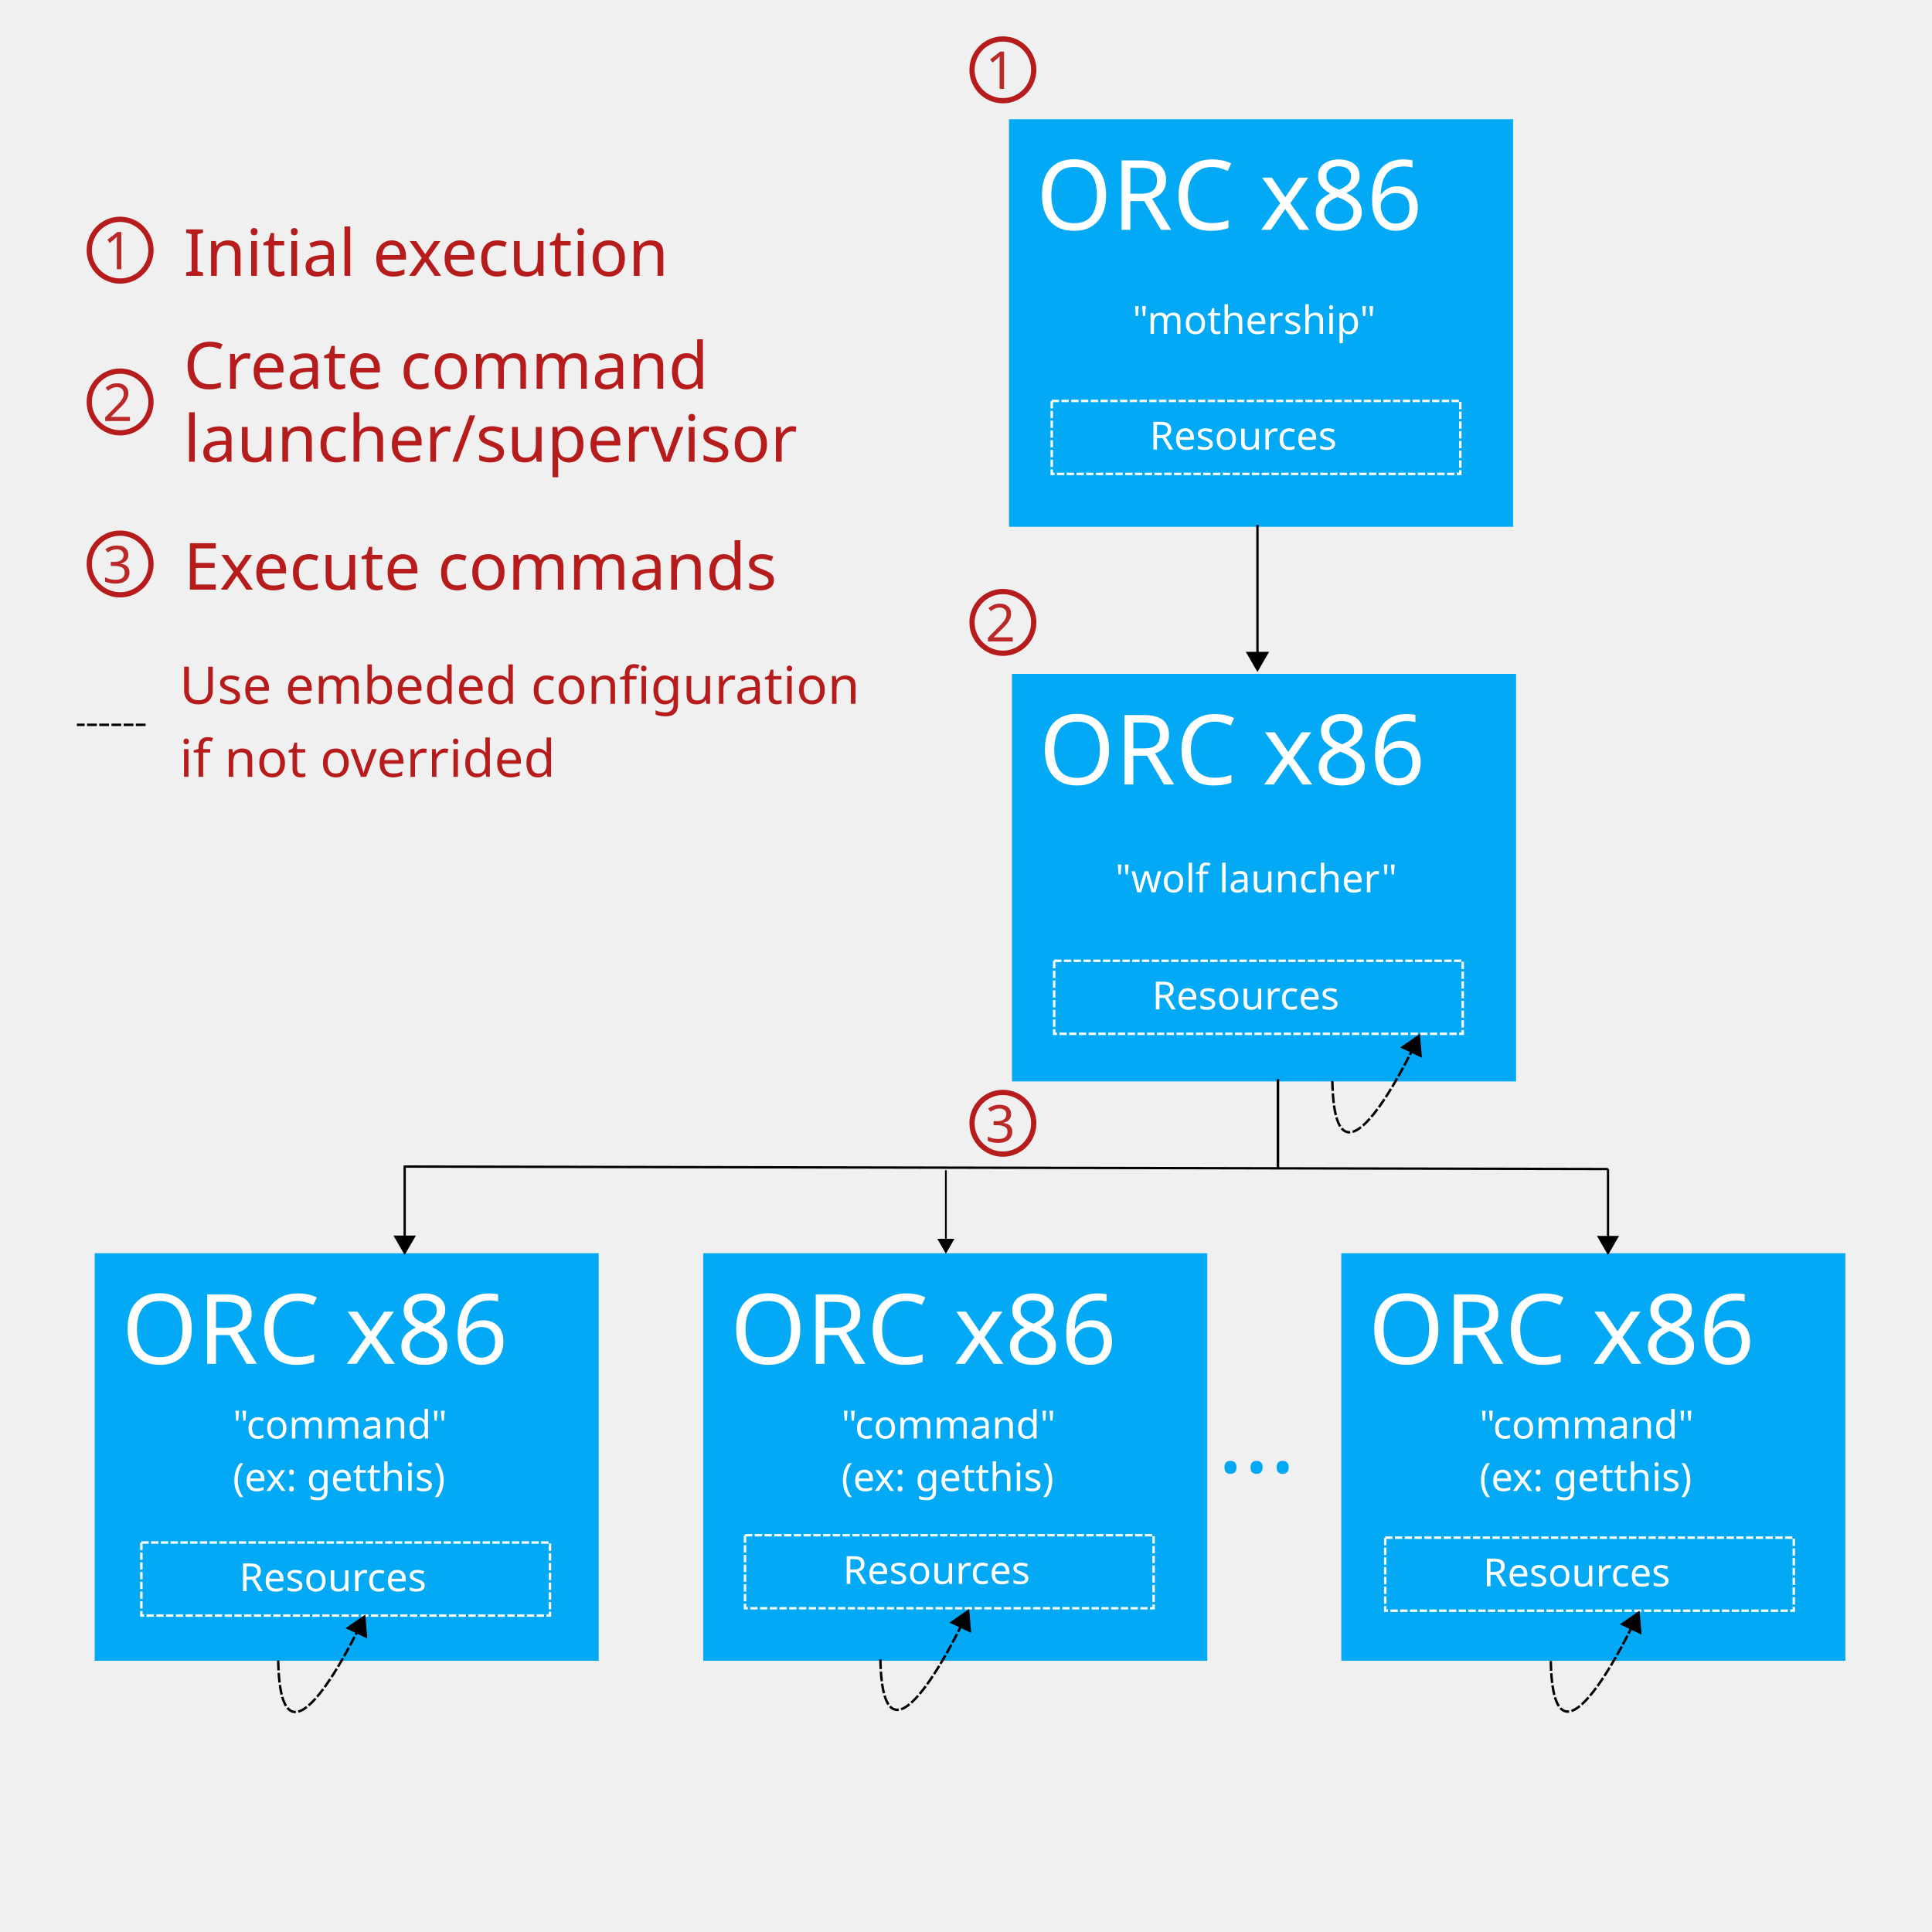
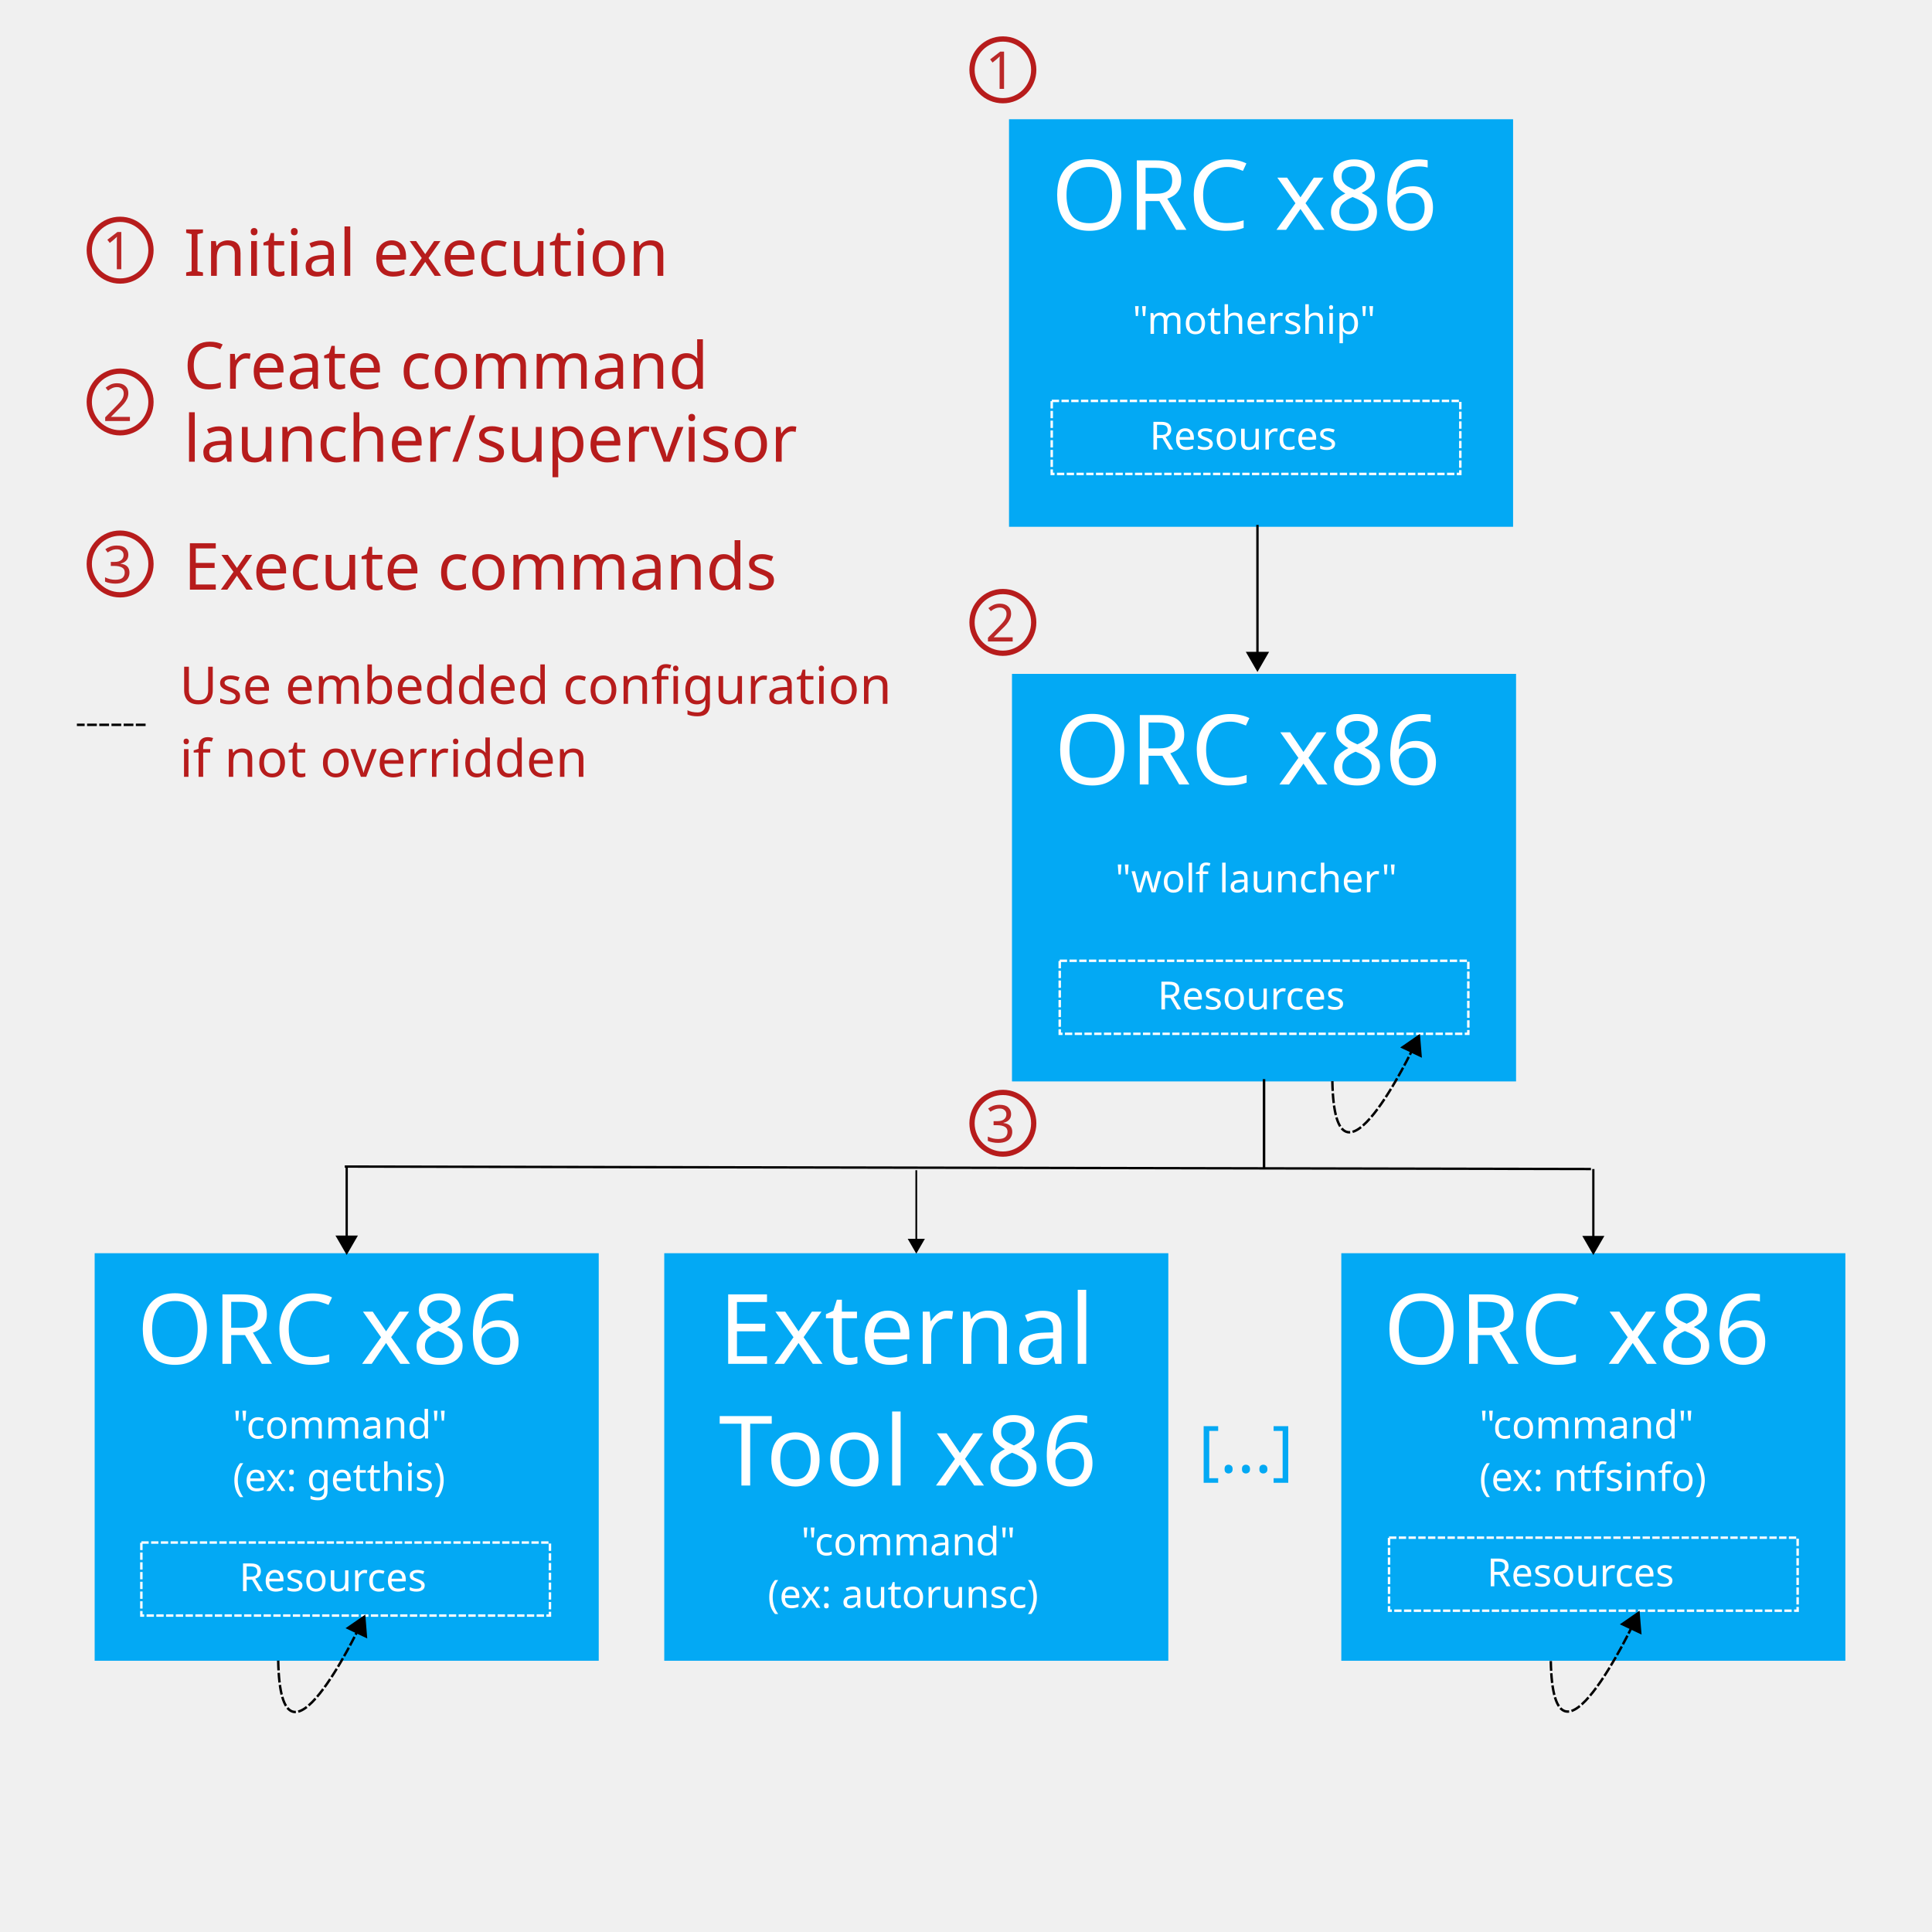
<svg xmlns="http://www.w3.org/2000/svg" xmlns:ns1="http://www.openswatchbook.org/uri/2009/osb" width="210mm" height="210mm" viewBox="0 0 210 210" version="1.1" id="svg8">
  <defs id="defs2">
    <marker orient="auto" refY="0" refX="0" id="marker5995" style="overflow:visible">
      <path id="path5993" d="M 5.77,0 -2.88,5 V -5 Z" style="fill:#000000;fill-opacity:1;fill-rule:evenodd;stroke:#000000;stroke-width:1pt;stroke-opacity:1" transform="scale(0.8)" />
    </marker>
    <marker style="overflow:visible" id="marker5535" refX="0" refY="0" orient="auto">
      <path transform="scale(0.8)" style="fill:#000000;fill-opacity:1;fill-rule:evenodd;stroke:#000000;stroke-width:1pt;stroke-opacity:1" d="M 5.77,0 -2.88,5 V -5 Z" id="path5533" />
    </marker>
    <marker orient="auto" refY="0" refX="0" id="TriangleOutL" style="overflow:visible">
      <path id="path5012" d="M 5.77,0 -2.88,5 V -5 Z" style="fill:#000000;fill-opacity:1;fill-rule:evenodd;stroke:#000000;stroke-width:1pt;stroke-opacity:1" transform="scale(0.8)" />
    </marker>
    <marker orient="auto" refY="0" refX="0" id="Arrow2Mend" style="overflow:visible">
      <path id="path4897" style="fill:#000000;fill-opacity:1;fill-rule:evenodd;stroke:#000000;stroke-width:0.625;stroke-linejoin:round;stroke-opacity:1" d="M 8.719,4.034 -2.207,0.016 8.719,-4.002 c -1.745,2.372 -1.735,5.617 -6e-7,8.035 z" transform="scale(-0.6)" />
    </marker>
    <linearGradient id="linearGradient4564" ns1:paint="solid">
      <stop style="stop-color:#000000;stop-opacity:1;" offset="0" id="stop4562" />
    </linearGradient>
    <marker orient="auto" refY="0" refX="0" id="TriangleOutL-1" style="overflow:visible">
      <path id="path5012-4" d="M 5.77,0 -2.88,5 V -5 Z" style="fill:#000000;fill-opacity:1;fill-rule:evenodd;stroke:#000000;stroke-width:1pt;stroke-opacity:1" transform="scale(0.8)" />
    </marker>
    <marker style="overflow:visible" id="marker5535-3" refX="0" refY="0" orient="auto">
      <path transform="scale(0.8)" style="fill:#000000;fill-opacity:1;fill-rule:evenodd;stroke:#000000;stroke-width:1pt;stroke-opacity:1" d="M 5.77,0 -2.88,5 V -5 Z" id="path5533-9" />
    </marker>
    <marker orient="auto" refY="0" refX="0" id="marker5995-9" style="overflow:visible">
      <path id="path5993-5" d="M 5.77,0 -2.88,5 V -5 Z" style="fill:#000000;fill-opacity:1;fill-rule:evenodd;stroke:#000000;stroke-width:1pt;stroke-opacity:1" transform="scale(0.8)" />
    </marker>
    <marker orient="auto" refY="0" refX="0" id="marker5995-9-7" style="overflow:visible">
      <path id="path5993-5-6" d="M 5.77,0 -2.88,5 V -5 Z" style="fill:#000000;fill-opacity:1;fill-rule:evenodd;stroke:#000000;stroke-width:1pt;stroke-opacity:1" transform="scale(0.8)" />
    </marker>
    <marker orient="auto" refY="0" refX="0" id="marker5995-9-7-0" style="overflow:visible">
      <path id="path5993-5-6-6" d="M 5.77,0 -2.88,5 V -5 Z" style="fill:#000000;fill-opacity:1;fill-rule:evenodd;stroke:#000000;stroke-width:1pt;stroke-opacity:1" transform="scale(0.8)" />
    </marker>
  </defs>
  <g id="layer1" transform="translate(0,-87)">
    <rect id="rect4534" width="54.79" height="44.299" x="109.676" y="99.961" style="fill:#03a9f4;fill-opacity:1;stroke:none;stroke-width:0.234;stroke-opacity:1" />
-     <text xml:space="preserve" style="font-style:normal;font-weight:normal;font-size:10.583px;line-height:1.25;font-family:sans-serif;letter-spacing:0px;word-spacing:0px;fill:#ffffff;fill-opacity:1;stroke:none;stroke-width:0.265" x="112.616" y="111.983" id="text4546">
-       <tspan x="112.616" y="111.983" style="fill:#ffffff;fill-opacity:1;stroke-width:0.265" id="tspan4570">ORC x86</tspan>
+     <text xml:space="preserve" style="font-style:normal;font-weight:normal;font-size:10.583px;line-height:1.25;font-family:sans-serif;letter-spacing:0px;word-spacing:0px;fill:#ffffff;fill-opacity:1;stroke:none;stroke-width:0.265" x="114.269" y="111.983" id="text4546">
+       <tspan x="114.269" y="111.983" style="fill:#ffffff;fill-opacity:1;stroke-width:0.265" id="tspan4570">ORC x86</tspan>
    </text>
    <flowRoot xml:space="preserve" id="flowRoot4584" style="font-style:normal;font-weight:normal;font-size:40px;line-height:1.25;font-family:sans-serif;letter-spacing:0px;word-spacing:0px;fill:#000000;fill-opacity:1;stroke:none">
      <flowRegion id="flowRegion4586">
        <rect id="rect4588" width="278.571" height="124.286" x="290" y="234.663" />
      </flowRegion>
      <flowPara id="flowPara4590" />
    </flowRoot>
    <text xml:space="preserve" style="font-style:normal;font-weight:normal;font-size:4.233px;line-height:1.25;font-family:sans-serif;letter-spacing:0px;word-spacing:0px;fill:#ffffff;fill-opacity:1;stroke:none;stroke-width:0.265;stroke-opacity:1" x="123.098" y="123.292" id="text4600">
      <tspan id="tspan4598" x="123.098" y="123.292" style="font-size:4.233px;fill:#ffffff;fill-opacity:1;stroke:none;stroke-width:0.265;stroke-opacity:1">"mothership"</tspan>
    </text>
    <rect id="rect4534-8" width="54.79" height="44.299" x="109.999" y="160.248" style="fill:#03a9f4;fill-opacity:1;stroke:none;stroke-width:0.234;stroke-opacity:1" />
-     <text xml:space="preserve" style="font-style:normal;font-weight:normal;font-size:10.583px;line-height:1.25;font-family:sans-serif;letter-spacing:0px;word-spacing:0px;fill:#ffffff;fill-opacity:1;stroke:none;stroke-width:0.265" x="112.939" y="172.27" id="text4546-2">
-       <tspan x="112.939" y="172.27" style="fill:#ffffff;fill-opacity:1;stroke-width:0.265" id="tspan4570-9">ORC x86</tspan>
+     <text xml:space="preserve" style="font-style:normal;font-weight:normal;font-size:10.583px;line-height:1.25;font-family:sans-serif;letter-spacing:0px;word-spacing:0px;fill:#ffffff;fill-opacity:1;stroke:none;stroke-width:0.265" x="114.592" y="172.27" id="text4546-2">
+       <tspan x="114.592" y="172.27" style="fill:#ffffff;fill-opacity:1;stroke-width:0.265" id="tspan4570-9">ORC x86</tspan>
    </text>
    <text xml:space="preserve" style="font-style:normal;font-weight:normal;font-size:4.233px;line-height:1.25;font-family:sans-serif;letter-spacing:0px;word-spacing:0px;fill:#ffffff;fill-opacity:1;stroke:none;stroke-width:0.265;stroke-opacity:1" x="121.218" y="183.983" id="text4600-9">
      <tspan id="tspan4598-4" x="121.218" y="183.983" style="font-size:4.233px;fill:#ffffff;fill-opacity:1;stroke:none;stroke-width:0.265;stroke-opacity:1">"wolf launcher"</tspan>
    </text>
    <g id="g4758" transform="translate(-14.2875,71.77773)">
      <rect style="fill:#03a9f4;fill-opacity:1;stroke:none;stroke-width:0.234;stroke-opacity:1" y="151.441" x="24.577" height="44.299" width="54.79" id="rect4534-8-4" />
-       <text id="text4546-2-2" y="163.464" x="27.517" style="font-style:normal;font-weight:normal;font-size:10.583px;line-height:1.25;font-family:sans-serif;letter-spacing:0px;word-spacing:0px;fill:#ffffff;fill-opacity:1;stroke:none;stroke-width:0.265" xml:space="preserve">
-         <tspan id="tspan4570-9-6" style="fill:#ffffff;fill-opacity:1;stroke-width:0.265" y="163.464" x="27.517">ORC x86</tspan>
+       <text id="text4546-2-2" y="163.464" x="29.169" style="font-style:normal;font-weight:normal;font-size:10.583px;line-height:1.25;font-family:sans-serif;letter-spacing:0px;word-spacing:0px;fill:#ffffff;fill-opacity:1;stroke:none;stroke-width:0.265" xml:space="preserve">
+         <tspan id="tspan4570-9-6" style="fill:#ffffff;fill-opacity:1;stroke-width:0.265" y="163.464" x="29.169">ORC x86</tspan>
      </text>
      <text id="text4600-9-3" y="177.284" x="39.59" style="font-style:normal;font-weight:normal;font-size:4.233px;line-height:1.25;font-family:sans-serif;letter-spacing:0px;word-spacing:0px;fill:#ffffff;fill-opacity:1;stroke:none;stroke-width:0.265;stroke-opacity:1" xml:space="preserve">
        <tspan style="font-size:4.233px;fill:#ffffff;fill-opacity:1;stroke:none;stroke-width:0.265;stroke-opacity:1" y="177.284" x="39.59" id="tspan4598-4-7">(ex: getthis)</tspan>
      </text>
      <text id="text4600-9-3-3" y="171.576" x="39.59" style="font-style:normal;font-weight:normal;font-size:4.233px;line-height:1.25;font-family:sans-serif;letter-spacing:0px;word-spacing:0px;fill:#ffffff;fill-opacity:1;stroke:none;stroke-width:0.265;stroke-opacity:1" xml:space="preserve">
        <tspan style="font-size:4.233px;fill:#ffffff;fill-opacity:1;stroke:none;stroke-width:0.265;stroke-opacity:1" y="171.576" x="39.59" id="tspan4598-4-7-8">"command"</tspan>
      </text>
      <g transform="translate(-85.2127,144.8027)" id="g169-3">
        <text id="text4594-4" y="43.378" x="125.511" style="font-style:normal;font-weight:normal;font-size:10.583px;line-height:1.25;font-family:sans-serif;letter-spacing:0px;word-spacing:0px;fill:#ffffff;fill-opacity:1;stroke:none;stroke-width:0.265" xml:space="preserve">
          <tspan style="font-size:4.233px;fill:#ffffff;stroke-width:0.265" y="43.378" x="125.511" id="tspan4592-6">Resources</tspan>
        </text>
        <rect y="38.086" x="114.865" height="7.938" width="44.412" id="rect4596-2" style="fill:none;fill-opacity:1;stroke:#ffffff;stroke-width:0.265;stroke-miterlimit:4;stroke-dasharray:0.795, 0.265;stroke-dashoffset:0;stroke-opacity:1" />
      </g>
    </g>
-     <g transform="translate(69.32084,71.77773)" id="g4758-8">
+     <g transform="translate(65.0875,71.77773)" id="g4758-8">
      <rect style="fill:#03a9f4;fill-opacity:1;stroke:none;stroke-width:0.234;stroke-opacity:1" y="151.441" x="7.114" height="44.299" width="54.79" id="rect4534-8-4-2" />
-       <text id="text4546-2-2-9" y="163.464" x="10.054" style="font-style:normal;font-weight:normal;font-size:10.583px;line-height:1.25;font-family:sans-serif;letter-spacing:0px;word-spacing:0px;fill:#ffffff;fill-opacity:1;stroke:none;stroke-width:0.265" xml:space="preserve">
-         <tspan id="tspan4570-9-6-0" style="fill:#ffffff;fill-opacity:1;stroke-width:0.265" y="163.464" x="10.054">ORC x86</tspan>
+       <text id="text4546-2-2-9" y="163.464" x="13.033" style="font-style:normal;font-variant:normal;font-weight:normal;font-stretch:normal;font-size:10.583px;line-height:1.25;font-family:sans-serif;-inkscape-font-specification:'sans-serif, Normal';font-variant-ligatures:normal;font-variant-caps:normal;font-variant-numeric:normal;font-feature-settings:normal;text-align:start;letter-spacing:0px;word-spacing:0px;writing-mode:lr-tb;text-anchor:start;fill:#ffffff;fill-opacity:1;stroke:none;stroke-width:0.265" xml:space="preserve">
+         <tspan id="tspan4335" x="13.033" y="163.464">External</tspan>
+         <tspan x="13.033" y="176.693" id="tspan148">Tool x86</tspan>
      </text>
-       <text id="text4600-9-3-35" y="177.284" x="22.128" style="font-style:normal;font-weight:normal;font-size:4.233px;line-height:1.25;font-family:sans-serif;letter-spacing:0px;word-spacing:0px;fill:#ffffff;fill-opacity:1;stroke:none;stroke-width:0.265;stroke-opacity:1" xml:space="preserve">
-         <tspan style="font-size:4.233px;fill:#ffffff;fill-opacity:1;stroke:none;stroke-width:0.265;stroke-opacity:1" y="177.284" x="22.128" id="tspan4598-4-7-83">(ex: getthis)</tspan>
+       <text id="text4600-9-3-35" y="189.983" x="18.354" style="font-style:normal;font-variant:normal;font-weight:normal;font-stretch:normal;font-size:4.233px;line-height:1.25;font-family:sans-serif;-inkscape-font-specification:'sans-serif, Normal';font-variant-ligatures:normal;font-variant-caps:normal;font-variant-numeric:normal;font-feature-settings:normal;text-align:start;letter-spacing:0px;word-spacing:0px;writing-mode:lr-tb;text-anchor:start;fill:#ffffff;fill-opacity:1;stroke:none;stroke-width:0.265;stroke-opacity:1" xml:space="preserve">
+         <tspan id="tspan4337" x="18.354" y="189.983">(ex: autorunsc)</tspan>
      </text>
-       <text id="text4600-9-3-3-6" y="171.576" x="22.128" style="font-style:normal;font-weight:normal;font-size:4.233px;line-height:1.25;font-family:sans-serif;letter-spacing:0px;word-spacing:0px;fill:#ffffff;fill-opacity:1;stroke:none;stroke-width:0.265;stroke-opacity:1" xml:space="preserve">
-         <tspan style="font-size:4.233px;fill:#ffffff;fill-opacity:1;stroke:none;stroke-width:0.265;stroke-opacity:1" y="171.576" x="22.128" id="tspan4598-4-7-8-7">"command"</tspan>
+       <text id="text4600-9-3-3-6" y="184.276" x="21.989" style="font-style:normal;font-weight:normal;font-size:4.233px;line-height:1.25;font-family:sans-serif;letter-spacing:0px;word-spacing:0px;fill:#ffffff;fill-opacity:1;stroke:none;stroke-width:0.265;stroke-opacity:1" xml:space="preserve">
+         <tspan style="font-size:4.233px;fill:#ffffff;fill-opacity:1;stroke:none;stroke-width:0.265;stroke-opacity:1" y="184.276" x="21.989" id="tspan4598-4-7-8-7">"command"</tspan>
      </text>
-       <g transform="translate(-103.2044,144.5382)" id="g169-2">
-         <text id="text4594-99" y="42.849" x="125.511" style="font-style:normal;font-weight:normal;font-size:10.583px;line-height:1.25;font-family:sans-serif;letter-spacing:0px;word-spacing:0px;fill:#ffffff;fill-opacity:1;stroke:none;stroke-width:0.265" xml:space="preserve">
-           <tspan style="font-size:4.233px;fill:#ffffff;stroke-width:0.265" y="42.849" x="125.511" id="tspan4592-4">Resources</tspan>
-         </text>
-         <rect y="37.557" x="114.865" height="7.938" width="44.412" id="rect4596-74" style="fill:none;fill-opacity:1;stroke:#ffffff;stroke-width:0.265;stroke-miterlimit:4;stroke-dasharray:0.795, 0.265;stroke-dashoffset:0;stroke-opacity:1" />
-       </g>
    </g>
    <g transform="translate(121.217,71.77773)" id="g4758-8-7">
      <rect style="fill:#03a9f4;fill-opacity:1;stroke:none;stroke-width:0.234;stroke-opacity:1" y="151.441" x="24.577" height="44.299" width="54.79" id="rect4534-8-4-2-7" />
-       <text id="text4546-2-2-9-9" y="163.464" x="27.517" style="font-style:normal;font-weight:normal;font-size:10.583px;line-height:1.25;font-family:sans-serif;letter-spacing:0px;word-spacing:0px;fill:#ffffff;fill-opacity:1;stroke:none;stroke-width:0.265" xml:space="preserve">
-         <tspan id="tspan4570-9-6-0-1" style="fill:#ffffff;fill-opacity:1;stroke-width:0.265" y="163.464" x="27.517">ORC x86</tspan>
+       <text id="text4546-2-2-9-9" y="163.464" x="29.169" style="font-style:normal;font-weight:normal;font-size:10.583px;line-height:1.25;font-family:sans-serif;letter-spacing:0px;word-spacing:0px;fill:#ffffff;fill-opacity:1;stroke:none;stroke-width:0.265" xml:space="preserve">
+         <tspan id="tspan4570-9-6-0-1" style="fill:#ffffff;fill-opacity:1;stroke-width:0.265" y="163.464" x="29.169">ORC x86</tspan>
      </text>
      <text id="text4600-9-3-35-4" y="177.284" x="39.59" style="font-style:normal;font-weight:normal;font-size:4.233px;line-height:1.25;font-family:sans-serif;letter-spacing:0px;word-spacing:0px;fill:#ffffff;fill-opacity:1;stroke:none;stroke-width:0.265;stroke-opacity:1" xml:space="preserve">
-         <tspan style="font-size:4.233px;fill:#ffffff;fill-opacity:1;stroke:none;stroke-width:0.265;stroke-opacity:1" y="177.284" x="39.59" id="tspan4598-4-7-83-7">(ex: getthis)</tspan>
+         <tspan style="font-size:4.233px;fill:#ffffff;fill-opacity:1;stroke:none;stroke-width:0.265;stroke-opacity:1" y="177.284" x="39.59" id="tspan4598-4-7-83-7">(ex: ntfsinfo)</tspan>
      </text>
      <text id="text4600-9-3-3-6-1" y="171.576" x="39.59" style="font-style:normal;font-weight:normal;font-size:4.233px;line-height:1.25;font-family:sans-serif;letter-spacing:0px;word-spacing:0px;fill:#ffffff;fill-opacity:1;stroke:none;stroke-width:0.265;stroke-opacity:1" xml:space="preserve">
        <tspan style="font-size:4.233px;fill:#ffffff;fill-opacity:1;stroke:none;stroke-width:0.265;stroke-opacity:1" y="171.576" x="39.59" id="tspan4598-4-7-8-7-7">"command"</tspan>
      </text>
-       <g transform="translate(-85.51509,144.2736)" id="g169-1">
+       <g transform="translate(-85.09931,144.2736)" id="g169-1">
        <text id="text4594-9" y="43.378" x="125.511" style="font-style:normal;font-weight:normal;font-size:10.583px;line-height:1.25;font-family:sans-serif;letter-spacing:0px;word-spacing:0px;fill:#ffffff;fill-opacity:1;stroke:none;stroke-width:0.265" xml:space="preserve">
          <tspan style="font-size:4.233px;fill:#ffffff;stroke-width:0.265" y="43.378" x="125.511" id="tspan4592-7">Resources</tspan>
        </text>
        <rect y="38.086" x="114.865" height="7.938" width="44.412" id="rect4596-4" style="fill:none;fill-opacity:1;stroke:#ffffff;stroke-width:0.265;stroke-miterlimit:4;stroke-dasharray:0.795, 0.265;stroke-dashoffset:0;stroke-opacity:1" />
      </g>
    </g>
-     <text xml:space="preserve" style="font-style:normal;font-weight:normal;font-size:10.583px;line-height:1.25;font-family:sans-serif;letter-spacing:0px;word-spacing:0px;fill:#03a9f4;fill-opacity:1;stroke:none;stroke-width:0.265" x="132.329" y="247.068" id="text4852">
-       <tspan id="tspan4850" x="132.329" y="247.068" style="fill:#03a9f4;fill-opacity:1;stroke-width:0.265">...</tspan>
+     <text xml:space="preserve" style="font-style:normal;font-variant:normal;font-weight:normal;font-stretch:normal;font-size:7.056px;line-height:1.25;font-family:sans-serif;-inkscape-font-specification:'sans-serif, Normal';font-variant-ligatures:normal;font-variant-caps:normal;font-variant-numeric:normal;font-feature-settings:normal;text-align:start;letter-spacing:0px;word-spacing:0px;writing-mode:lr-tb;text-anchor:start;fill:#03a9f4;fill-opacity:1;stroke:none;stroke-width:0.265" x="130.269" y="247.068" id="text4852">
+       <tspan id="tspan4850" x="130.269" y="247.068" style="font-style:normal;font-variant:normal;font-weight:normal;font-stretch:normal;font-size:7.056px;font-family:sans-serif;-inkscape-font-specification:'sans-serif, Normal';font-variant-ligatures:normal;font-variant-caps:normal;font-variant-numeric:normal;font-feature-settings:normal;text-align:start;writing-mode:lr-tb;text-anchor:start;fill:#03a9f4;fill-opacity:1;stroke-width:0.265">[...]</tspan>
    </text>
    <path style="fill:none;stroke:#000000;stroke-width:0.257;stroke-linecap:butt;stroke-linejoin:miter;stroke-miterlimit:4;stroke-dasharray:none;stroke-opacity:1;marker-end:url(#TriangleOutL)" d="m 136.68,144.054 v 14.527" id="path4868" />
-     <path style="fill:none;stroke:#000000;stroke-width:0.19;stroke-linecap:butt;stroke-linejoin:miter;stroke-miterlimit:4;stroke-dasharray:none;stroke-opacity:1;marker-end:url(#TriangleOutL-1)" d="m 102.813,214.197 v 7.993" id="path4868-1" />
-     <path style="fill:none;stroke:#000000;stroke-width:0.253px;stroke-linecap:butt;stroke-linejoin:miter;stroke-opacity:1" d="m 43.875,213.801 130.908,0.267 v 0" id="path5517" />
-     <path style="fill:none;stroke:#000000;stroke-width:0.248px;stroke-linecap:butt;stroke-linejoin:miter;stroke-opacity:1;marker-end:url(#marker5535)" d="m 43.987,213.8 c 0,8.203 0,8.203 0,8.203" id="path5519" />
-     <path style="fill:none;stroke:#000000;stroke-width:0.244px;stroke-linecap:butt;stroke-linejoin:miter;stroke-opacity:1;marker-end:url(#marker5535-3)" d="m 174.783,214.068 c 0,7.964 0,7.964 0,7.964" id="path5519-8" />
+     <path style="fill:none;stroke:#000000;stroke-width:0.19;stroke-linecap:butt;stroke-linejoin:miter;stroke-miterlimit:4;stroke-dasharray:none;stroke-opacity:1;marker-end:url(#TriangleOutL-1)" d="m 99.597,214.197 v 7.993" id="path4868-1" />
+     <path style="fill:none;stroke:#000000;stroke-width:0.257px;stroke-linecap:butt;stroke-linejoin:miter;stroke-opacity:1" d="m 37.474,213.801 135.457,0.267 v 0" id="path5517" />
+     <path style="fill:none;stroke:#000000;stroke-width:0.248px;stroke-linecap:butt;stroke-linejoin:miter;stroke-opacity:1;marker-end:url(#marker5535)" d="m 37.684,213.8 c 0,8.203 0,8.203 0,8.203" id="path5519" />
+     <path style="fill:none;stroke:#000000;stroke-width:0.244px;stroke-linecap:butt;stroke-linejoin:miter;stroke-opacity:1;marker-end:url(#marker5535-3)" d="m 173.189,214.068 c 0,7.964 0,7.964 0,7.964" id="path5519-8" />
    <text xml:space="preserve" style="font-style:normal;font-weight:normal;font-size:10.583px;line-height:1.25;font-family:sans-serif;letter-spacing:0px;word-spacing:0px;fill:#000000;fill-opacity:1;stroke:none;stroke-width:0.265" x="25.391" y="37.481" id="text6047">
      <tspan id="tspan6045" x="25.391" y="47.137" style="stroke-width:0.265" />
    </text>
    <text id="text6182" y="109.911" x="144.058" style="font-style:normal;font-weight:normal;font-size:10.583px;line-height:1.25;font-family:sans-serif;letter-spacing:0px;word-spacing:0px;fill:#000000;fill-opacity:1;stroke:none;stroke-width:0.265" xml:space="preserve">
      <tspan style="stroke-width:0.265" y="119.567" x="144.058" id="tspan6180" />
    </text>
    <flowRoot xml:space="preserve" id="flowRoot6172" style="font-style:normal;font-weight:normal;font-size:40px;line-height:1.25;font-family:sans-serif;letter-spacing:0px;word-spacing:0px;fill:#000000;fill-opacity:1;stroke:none">
      <flowRegion id="flowRegion6174">
        <rect id="rect6176" width="367.696" height="142.128" x="538.815" y="365.915" />
      </flowRegion>
      <flowPara id="flowPara6178" />
    </flowRoot>
-     <path style="fill:none;stroke:#000000;stroke-width:0.275px;stroke-linecap:butt;stroke-linejoin:miter;stroke-opacity:1" d="m 138.906,204.297 v 9.723" id="path7645" />
+     <path style="fill:none;stroke:#000000;stroke-width:0.275px;stroke-linecap:butt;stroke-linejoin:miter;stroke-opacity:1" d="m 137.394,204.297 v 9.723" id="path7645" />
    <g transform="translate(-0.5460349,92.49086)" id="g169">
      <text id="text4594" y="43.378" x="125.511" style="font-style:normal;font-weight:normal;font-size:10.583px;line-height:1.25;font-family:sans-serif;letter-spacing:0px;word-spacing:0px;fill:#ffffff;fill-opacity:1;stroke:none;stroke-width:0.265" xml:space="preserve">
        <tspan style="font-size:4.233px;fill:#ffffff;stroke-width:0.265" y="43.378" x="125.511" id="tspan4592">Resources</tspan>
      </text>
      <rect y="38.086" x="114.865" height="7.938" width="44.412" id="rect4596" style="fill:none;fill-opacity:1;stroke:#ffffff;stroke-width:0.265;stroke-miterlimit:4;stroke-dasharray:0.795, 0.265;stroke-dashoffset:0;stroke-opacity:1" />
    </g>
-     <g transform="translate(-0.2814512,153.3453)" id="g169-9">
+     <g transform="translate(0.3233242,153.3453)" id="g169-9">
      <text id="text4594-8" y="43.378" x="125.511" style="font-style:normal;font-weight:normal;font-size:10.583px;line-height:1.25;font-family:sans-serif;letter-spacing:0px;word-spacing:0px;fill:#ffffff;fill-opacity:1;stroke:none;stroke-width:0.265" xml:space="preserve">
        <tspan style="font-size:4.233px;fill:#ffffff;stroke-width:0.265" y="43.378" x="125.511" id="tspan4592-3">Resources</tspan>
      </text>
      <rect y="38.086" x="114.865" height="7.938" width="44.412" id="rect4596-7" style="fill:none;fill-opacity:1;stroke:#ffffff;stroke-width:0.265;stroke-miterlimit:4;stroke-dasharray:0.795, 0.265;stroke-dashoffset:0;stroke-opacity:1" />
    </g>
    <g transform="translate(-5.685374,-139.4376)" id="g1766">
      <text id="text6057-0-0-7" y="302.94" x="25.203" style="font-style:normal;font-weight:normal;font-size:10.583px;line-height:0.75;font-family:sans-serif;letter-spacing:0px;word-spacing:0px;fill:#b71c1c;fill-opacity:1;stroke:none;stroke-width:0.265" xml:space="preserve">
-         <tspan style="font-size:5.644px;line-height:0.75;fill:#b71c1c;fill-opacity:1;stroke-width:0.265" y="302.94" x="25.203" id="tspan6140-1-2">Use embeded configuration</tspan>
-         <tspan style="font-size:5.644px;line-height:0.75;fill:#b71c1c;fill-opacity:1;stroke-width:0.265" y="310.877" x="25.203" id="tspan1597">if not overrided</tspan>
+         <tspan style="font-size:5.644px;line-height:0.75;fill:#b71c1c;fill-opacity:1;stroke-width:0.265" y="302.94" x="25.203" id="tspan6140-1-2">Use embedded configuration</tspan>
+         <tspan style="font-size:5.644px;line-height:0.75;fill:#b71c1c;fill-opacity:1;stroke-width:0.265" y="310.877" x="25.203" id="tspan1597">if not overridden</tspan>
      </text>
    </g>
    <circle r="3.354" cy="130.692" cx="13.056" id="path6049-4" style="fill:none;fill-opacity:1;stroke:#b71c1c;stroke-width:0.572;stroke-miterlimit:4;stroke-dasharray:none;stroke-dashoffset:0;stroke-opacity:1" />
    <text id="text6053-4" y="132.762" x="11.168" style="font-style:normal;font-weight:normal;font-size:3.896px;line-height:1.25;font-family:sans-serif;letter-spacing:0px;word-spacing:0px;fill:#b71c1c;fill-opacity:0.941;stroke:none;stroke-width:0.133;stroke-miterlimit:4;stroke-dasharray:none;stroke-opacity:1" xml:space="preserve">
      <tspan style="font-size:5.677px;line-height:1.25;fill:#b71c1c;fill-opacity:0.941;stroke:none;stroke-width:0.133;stroke-miterlimit:4;stroke-dasharray:none;stroke-opacity:1" y="132.762" x="11.168" id="tspan6051-2">2</tspan>
    </text>
    <text id="text6057-0" y="129.249" x="18.122" style="font-style:normal;font-weight:normal;font-size:10.583px;line-height:0.75;font-family:sans-serif;letter-spacing:0px;word-spacing:0px;fill:#b71c1c;fill-opacity:1;stroke:none;stroke-width:0.265" xml:space="preserve">
      <tspan style="font-size:7.056px;line-height:0.75;fill:#b71c1c;fill-opacity:1;stroke-width:0.265" y="129.249" x="18.122" id="tspan6140"> Create command</tspan>
      <tspan style="font-size:7.056px;line-height:0.75;fill:#b71c1c;fill-opacity:1;stroke-width:0.265" y="137.187" x="18.122" id="tspan6777"> launcher/supervisor</tspan>
    </text>
    <g id="g3321" transform="translate(-19.22303,2.910417)">
      <circle style="fill:none;fill-opacity:1;stroke:#b71c1c;stroke-width:0.572;stroke-miterlimit:4;stroke-dasharray:none;stroke-dashoffset:0;stroke-opacity:1" id="path6049-4-2" cx="128.231" cy="151.742" r="3.354" />
      <g transform="translate(1.496519,86.78338)" id="g3266">
        <text id="text6053-4-5" y="67.029" x="124.847" style="font-style:normal;font-weight:normal;font-size:3.896px;line-height:1.25;font-family:sans-serif;letter-spacing:0px;word-spacing:0px;fill:#b71c1c;fill-opacity:0.941;stroke:none;stroke-width:0.133;stroke-miterlimit:4;stroke-dasharray:none;stroke-opacity:1" xml:space="preserve">
          <tspan style="font-size:5.677px;line-height:1.25;fill:#b71c1c;fill-opacity:0.941;stroke:none;stroke-width:0.133;stroke-miterlimit:4;stroke-dasharray:none;stroke-opacity:1" y="67.029" x="124.847" id="tspan6051-2-6">2</tspan>
        </text>
      </g>
    </g>
    <g id="g3344" transform="translate(-20.90211,-0.06419866)">
      <circle style="fill:none;fill-opacity:1;stroke:#b71c1c;stroke-width:0.572;stroke-miterlimit:4;stroke-dasharray:none;stroke-dashoffset:0;stroke-opacity:1" id="path6049-4-6-1" cx="129.91" cy="209.158" r="3.354" />
      <g transform="translate(-0.6201477,86.78338)" id="g3245">
        <text id="text6053-4-4-6" y="124.446" x="128.643" style="font-style:normal;font-weight:normal;font-size:3.896px;line-height:1.25;font-family:sans-serif;letter-spacing:0px;word-spacing:0px;fill:#b71c1c;fill-opacity:0.941;stroke:none;stroke-width:0.133;stroke-miterlimit:4;stroke-dasharray:none;stroke-opacity:1" xml:space="preserve">
          <tspan style="font-size:5.644px;line-height:1.25;fill:#b71c1c;fill-opacity:0.941;stroke:none;stroke-width:0.133;stroke-miterlimit:4;stroke-dasharray:none;stroke-opacity:1" y="124.446" x="128.643" id="tspan6051-2-0-0">3</tspan>
        </text>
      </g>
    </g>
    <circle r="3.354" cy="148.302" cx="13.056" id="path6049-4-6" style="fill:none;fill-opacity:1;stroke:#b71c1c;stroke-width:0.572;stroke-miterlimit:4;stroke-dasharray:none;stroke-dashoffset:0;stroke-opacity:1" />
    <text id="text6053-4-4" y="150.372" x="11.168" style="font-style:normal;font-weight:normal;font-size:3.896px;line-height:1.25;font-family:sans-serif;letter-spacing:0px;word-spacing:0px;fill:#b71c1c;fill-opacity:0.941;stroke:none;stroke-width:0.133;stroke-miterlimit:4;stroke-dasharray:none;stroke-opacity:1" xml:space="preserve">
      <tspan style="font-size:5.644px;line-height:1.25;fill:#b71c1c;fill-opacity:0.941;stroke:none;stroke-width:0.133;stroke-miterlimit:4;stroke-dasharray:none;stroke-opacity:1" y="150.372" x="11.168" id="tspan6051-2-0">3</tspan>
    </text>
    <text id="text6057-0-0" y="151.093" x="18.122" style="font-style:normal;font-weight:normal;font-size:10.583px;line-height:0.75;font-family:sans-serif;letter-spacing:0px;word-spacing:0px;fill:#b71c1c;fill-opacity:1;stroke:none;stroke-width:0.265" xml:space="preserve">
      <tspan style="font-size:7.056px;line-height:0.75;fill:#b71c1c;fill-opacity:1;stroke-width:0.265" y="151.093" x="18.122" id="tspan6140-1"> Execute commands</tspan>
    </text>
    <circle r="3.354" cy="114.193" cx="13.056" id="path6049-4-7" style="fill:none;fill-opacity:1;stroke:#b71c1c;stroke-width:0.572;stroke-miterlimit:4;stroke-dasharray:none;stroke-dashoffset:0;stroke-opacity:1" />
    <text id="text6053-4-7" y="116.264" x="11.168" style="font-style:normal;font-weight:normal;font-size:3.896px;line-height:1.25;font-family:sans-serif;letter-spacing:0px;word-spacing:0px;fill:#b71c1c;fill-opacity:0.941;stroke:none;stroke-width:0.133;stroke-miterlimit:4;stroke-dasharray:none;stroke-opacity:1" xml:space="preserve">
      <tspan style="font-size:5.677px;line-height:1.25;fill:#b71c1c;fill-opacity:0.941;stroke:none;stroke-width:0.133;stroke-miterlimit:4;stroke-dasharray:none;stroke-opacity:1" y="116.264" x="11.168" id="tspan6051-2-9">1</tspan>
    </text>
    <text id="text6057-0-1" y="116.985" x="18.122" style="font-style:normal;font-weight:normal;font-size:10.583px;line-height:0.75;font-family:sans-serif;letter-spacing:0px;word-spacing:0px;fill:#b71c1c;fill-opacity:1;stroke:none;stroke-width:0.265" xml:space="preserve">
      <tspan style="font-size:7.056px;line-height:0.75;fill:#b71c1c;fill-opacity:1;stroke-width:0.265" y="116.985" x="18.122" id="tspan6765"> Initial execution</tspan>
    </text>
    <g id="g3338" transform="translate(-21.33969,1.058333)">
      <circle style="fill:none;fill-opacity:1;stroke:#b71c1c;stroke-width:0.572;stroke-miterlimit:4;stroke-dasharray:none;stroke-dashoffset:0;stroke-opacity:1" id="path6049-4-7-5" cx="130.348" cy="93.533" r="3.354" />
      <text xml:space="preserve" style="font-style:normal;font-weight:normal;font-size:3.896px;line-height:1.25;font-family:sans-serif;letter-spacing:0px;word-spacing:0px;fill:#b71c1c;fill-opacity:0.941;stroke:none;stroke-width:0.133;stroke-miterlimit:4;stroke-dasharray:none;stroke-opacity:1" x="128.46" y="95.604" id="text6053-4-7-6">
        <tspan id="tspan6051-2-9-6" x="128.46" y="95.604" style="font-size:5.677px;line-height:1.25;fill:#b71c1c;fill-opacity:0.941;stroke:none;stroke-width:0.133;stroke-miterlimit:4;stroke-dasharray:none;stroke-opacity:1">1</tspan>
      </text>
    </g>
    <path id="path2876" d="M 15.826,165.785 H 8.358" style="fill:none;stroke:#000000;stroke-width:0.265;stroke-linecap:butt;stroke-linejoin:miter;stroke-miterlimit:4;stroke-dasharray:1.06, 0.265;stroke-dashoffset:0;stroke-opacity:1" />
    <path style="fill:none;stroke:#000000;stroke-width:0.265;stroke-linecap:butt;stroke-linejoin:miter;stroke-miterlimit:4;stroke-dasharray:1.06,0.265;stroke-opacity:1;marker-end:url(#marker5995);stroke-dashoffset:0" d="m 30.24,267.505 c 0.265,14.42 8.821,-3.648 8.821,-3.648" id="path244" />
-     <path style="fill:none;stroke:#000000;stroke-width:0.265;stroke-linecap:butt;stroke-linejoin:miter;stroke-miterlimit:4;stroke-dasharray:1.06,0.265;stroke-opacity:1;marker-end:url(#marker5995-9);stroke-dashoffset:0" d="m 95.694,267.363 c 0.265,14.42 9.008,-4.116 9.008,-4.116" id="path244-7" />
    <path style="fill:none;stroke:#000000;stroke-width:0.265;stroke-linecap:butt;stroke-linejoin:miter;stroke-miterlimit:4;stroke-dasharray:1.06,0.265;stroke-opacity:1;marker-end:url(#marker5995-9-7);stroke-dashoffset:0" d="m 168.564,267.55 c 0.265,14.42 9.008,-4.116 9.008,-4.116" id="path244-7-6" />
    <path style="fill:none;stroke:#000000;stroke-width:0.265;stroke-linecap:butt;stroke-linejoin:miter;stroke-miterlimit:4;stroke-dasharray:1.06,0.265;stroke-opacity:1;marker-end:url(#marker5995-9-7-0);stroke-dashoffset:0" d="m 144.821,204.521 c 0.265,14.42 8.876,-3.785 8.876,-3.785" id="path244-7-6-6" />
    <text xml:space="preserve" style="font-style:normal;font-weight:normal;font-size:10.583px;line-height:0.75;font-family:sans-serif;letter-spacing:0px;word-spacing:0px;fill:#000000;fill-opacity:1;stroke:none;stroke-width:0.265" x="42.469" y="271.556" id="text2918">
      <tspan id="tspan2916" x="42.469" y="278.566" style="stroke-width:0.265" />
    </text>
    <text xml:space="preserve" style="font-style:normal;font-weight:normal;font-size:10.583px;line-height:0.75;font-family:sans-serif;letter-spacing:0px;word-spacing:0px;fill:#000000;fill-opacity:1;stroke:none;stroke-width:0.265" x="157.692" y="232.971" id="text3348">
      <tspan id="tspan3346" x="157.692" y="239.981" style="stroke-width:0.265" />
    </text>
  </g>
</svg>
